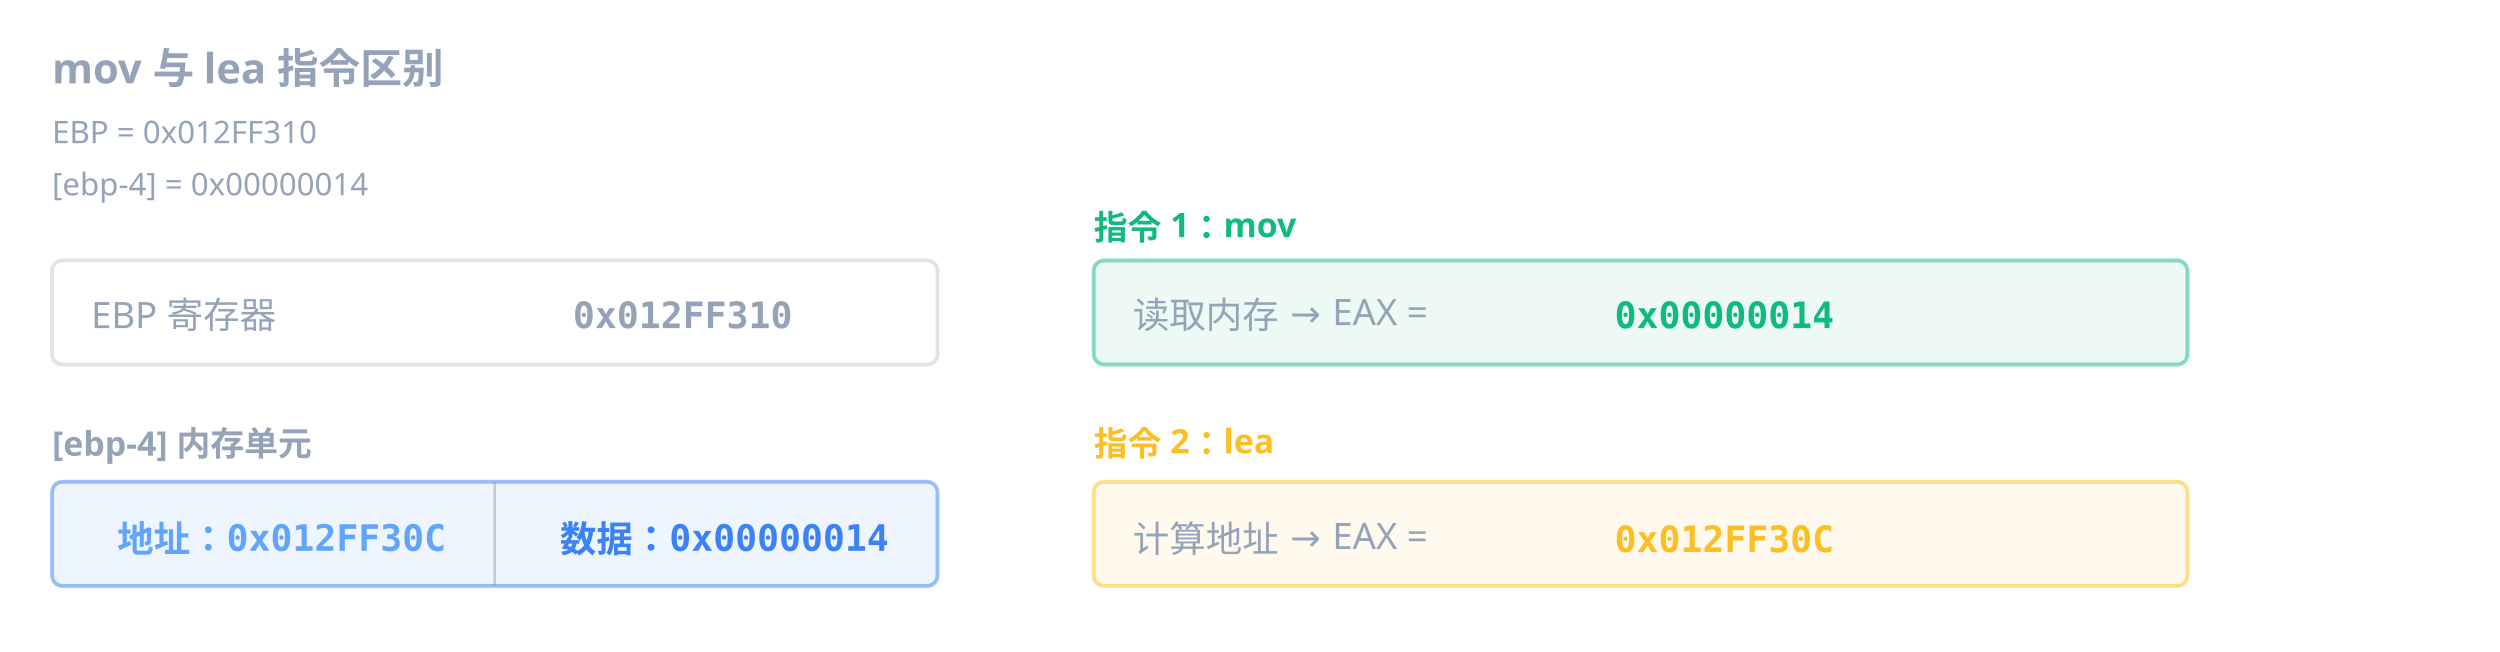
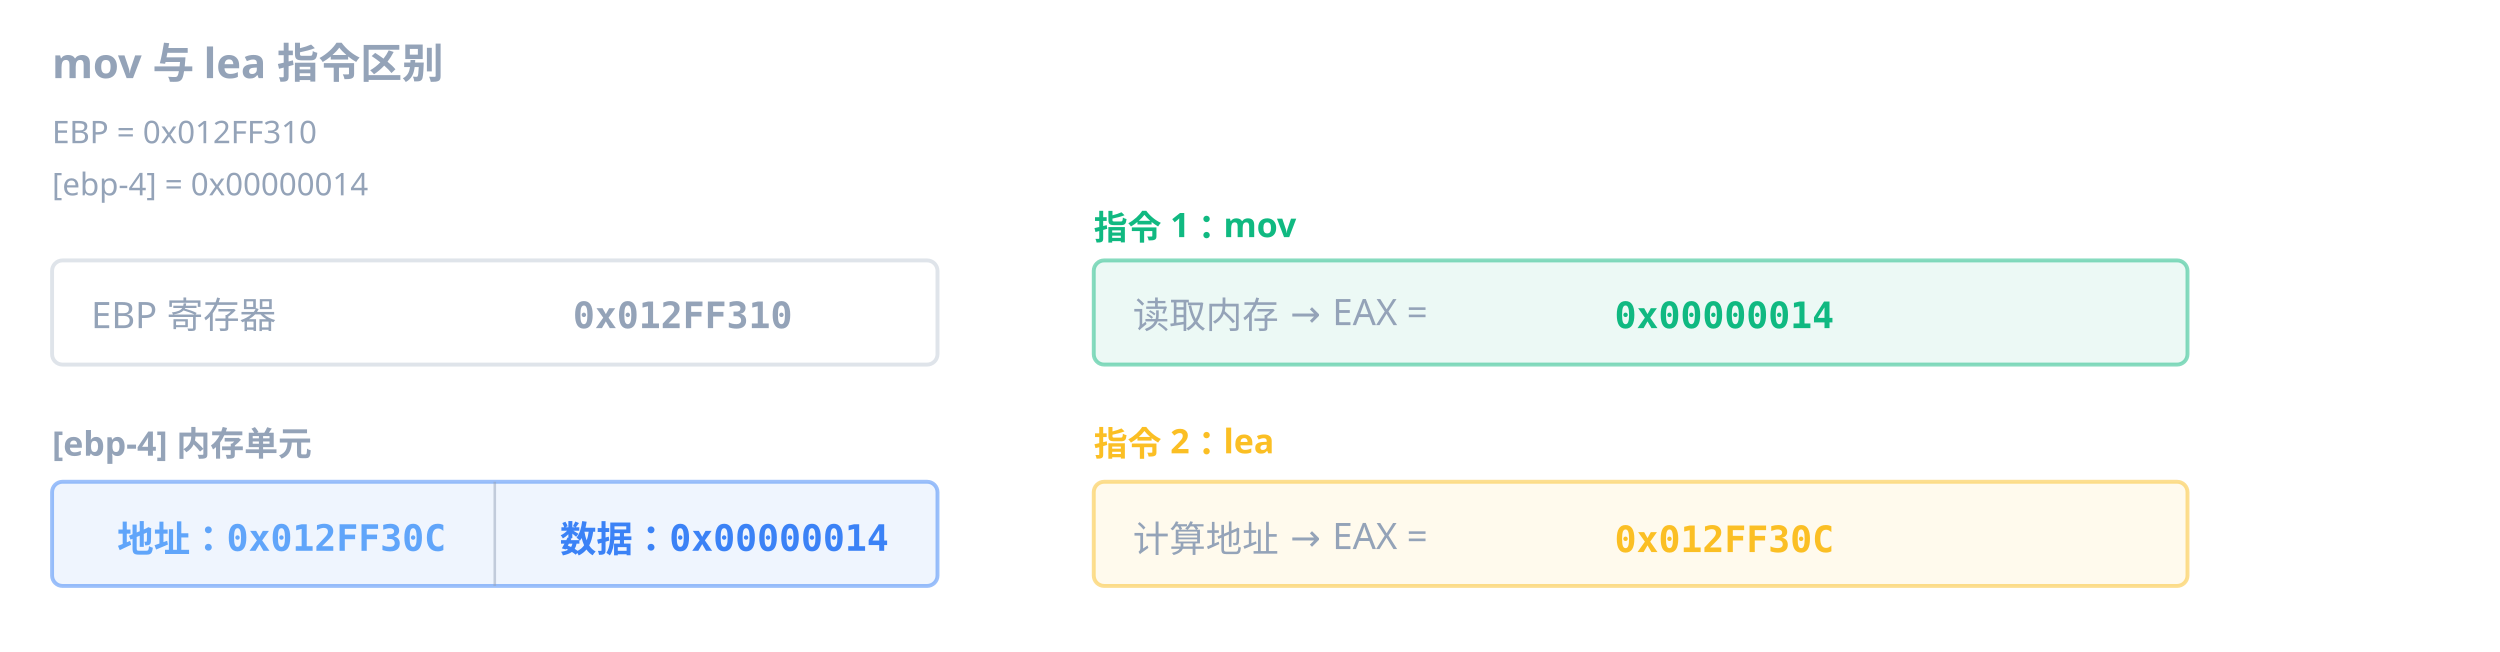
<svg xmlns="http://www.w3.org/2000/svg" viewBox="0 0 960 250" width="100%" height="100%" font-family="'Noto Sans SC','Microsoft YaHei','PingFang SC','Hiragino Sans GB',sans-serif" font-size="14">
-   <text x="20" y="32" font-size="16" font-weight="bold" fill="#94a3b8">mov 与 lea 指令区别</text>
+   <text x="20" y="30" font-size="16" font-weight="bold" fill="#94a3b8">mov 与 lea 指令区别</text>
  <text x="20" y="55" font-size="12" fill="#94a3b8">EBP = 0x012FF310</text>
  <text x="20" y="75" font-size="12" fill="#94a3b8">[ebp-4] = 0x00000014</text>
  <g transform="translate(20, 100)">
    <g transform="translate(0, 0)">
      <rect x="0" y="0" width="340" height="40" rx="4" fill="none" stroke="#94a3b8" stroke-opacity="0.3" stroke-width="1.5" />
      <text x="15" y="26" font-size="14" fill="#94a3b8">EBP 寄存器</text>
      <text x="200" y="26" font-family="monospace" font-weight="bold" fill="#94a3b8">0x012FF310</text>
      <text x="0" y="75" font-size="13" font-weight="bold" fill="#94a3b8">[ebp-4] 内存单元</text>
      <rect x="0" y="85" width="340" height="40" rx="4" fill="#3b82f6" fill-opacity="0.08" stroke="#3b82f6" stroke-opacity="0.5" stroke-width="1.5" />
      <line x1="170" y1="85" x2="170" y2="125" stroke="#94a3b8" stroke-opacity="0.5" stroke-width="1" />
      <text x="25" y="112" font-family="monospace" font-size="14" font-weight="bold" fill="#60a5fa">地址：0x012FF30C</text>
      <text x="195" y="112" font-family="monospace" font-size="14" font-weight="bold" fill="#3b82f6">数据：0x00000014</text>
    </g>
    <g transform="translate(400, 0)">
      <text x="0" y="-8" font-size="13" font-weight="bold" fill="#10b981">指令 1：mov</text>
      <rect x="0" y="0" width="420" height="40" rx="4" fill="#10b981" fill-opacity="0.08" stroke="#10b981" stroke-opacity="0.5" stroke-width="1.5" />
      <text x="15" y="26" font-size="14" fill="#94a3b8">读取内存 → EAX = </text>
      <text x="200" y="26" font-family="monospace" font-weight="bold" fill="#10b981">0x00000014</text>
      <text x="0" y="75" font-size="13" font-weight="bold" fill="#fbbf24">指令 2：lea</text>
      <rect x="0" y="85" width="420" height="40" rx="4" fill="#fbbf24" fill-opacity="0.08" stroke="#fbbf24" stroke-opacity="0.5" stroke-width="1.5" />
      <text x="15" y="112" font-size="14" fill="#94a3b8">计算地址 → EAX = </text>
      <text x="200" y="112" font-family="monospace" font-weight="bold" fill="#fbbf24">0x012FF30C</text>
    </g>
  </g>
</svg>
